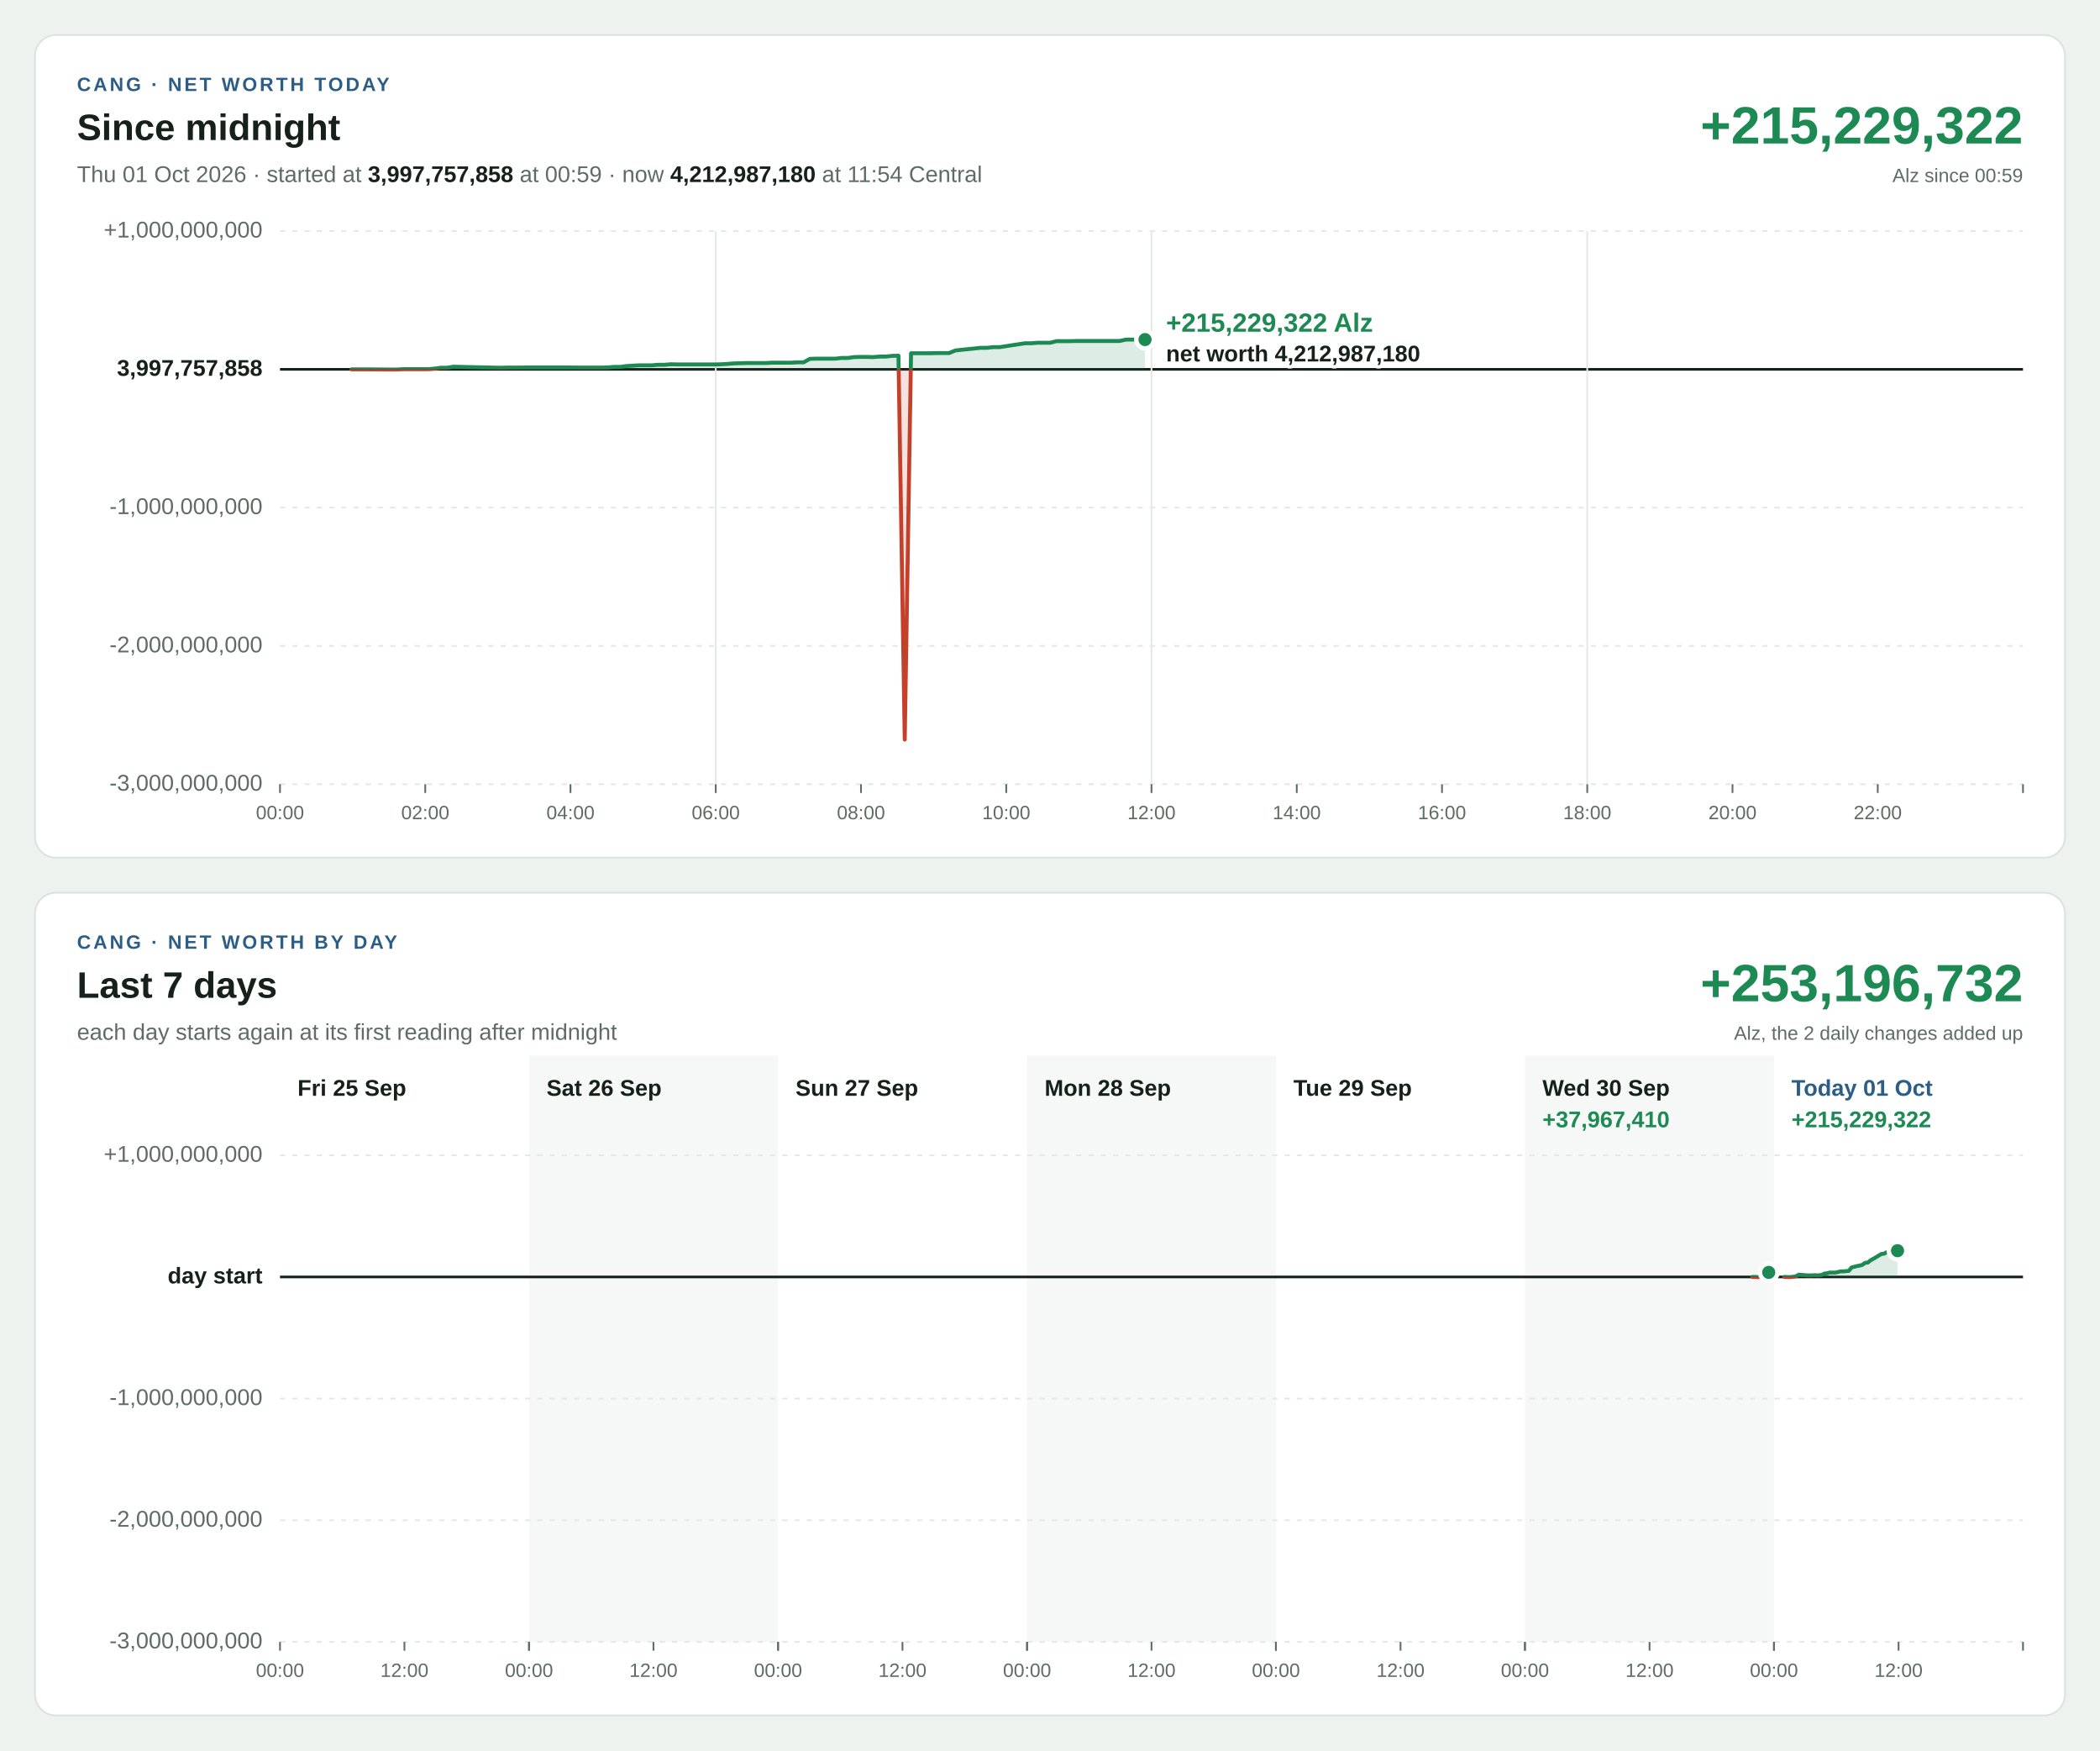
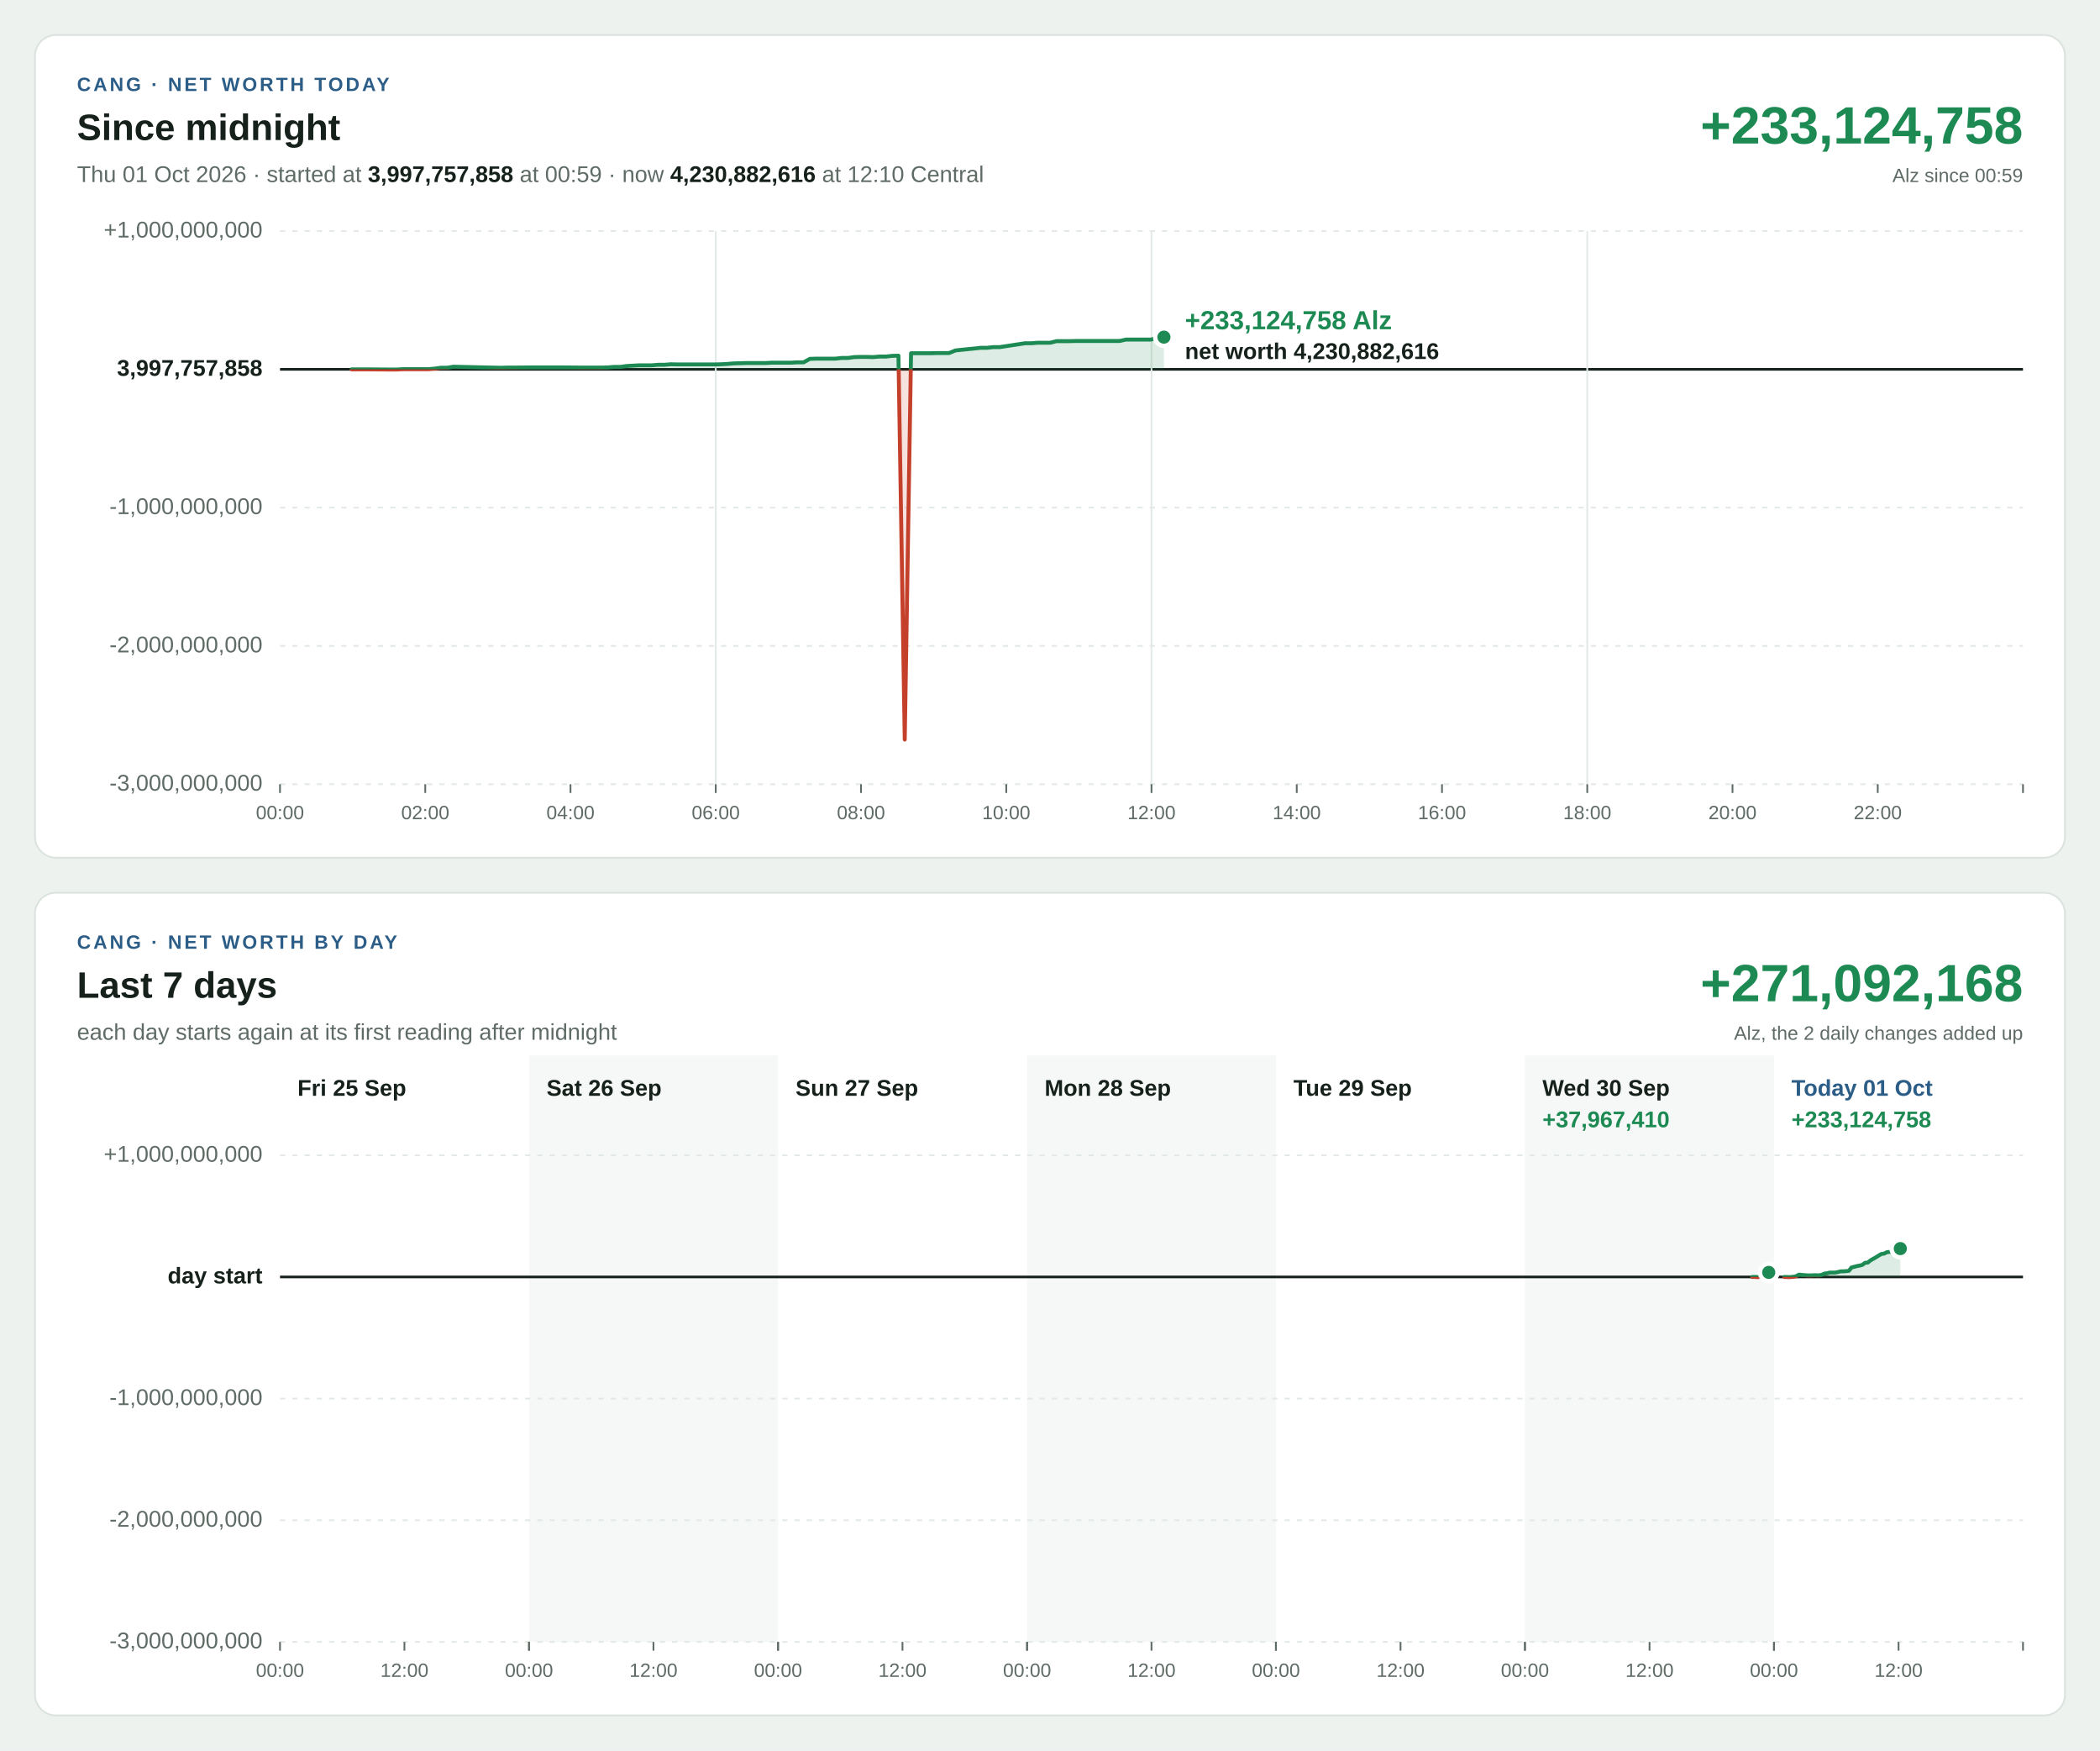
<svg xmlns="http://www.w3.org/2000/svg" width="1200" height="1000" viewBox="0 0 1200 1000" font-family="Segoe UI, Helvetica Neue, Arial, sans-serif" font-size="13" style="font-variant-numeric: tabular-nums">
  <rect width="1200" height="1000" fill="#eef2ef" />
  <g transform="translate(20,20)">
    <rect width="1160" height="470" rx="12" fill="#ffffff" stroke="#dbe3de" />
    <text x="24" y="32" font-size="11" font-weight="700" letter-spacing="1.4" fill="#2b5d87">CANG · NET WORTH TODAY</text>
    <text x="24" y="60" font-size="21" font-weight="700" fill="#16211b">Since midnight</text>
-     <text x="24" y="84" fill="#5f6b65">Thu 01 Oct 2026 · started at <tspan font-weight="700" fill="#16211b">3,997,757,858</tspan> at 00:59 · now <tspan font-weight="700" fill="#16211b">4,212,987,180</tspan> at 11:54 Central</text>
-     <text x="1136" y="62" font-size="30" font-weight="700" text-anchor="end" fill="#1d8a53">+215,229,322</text>
+     <text x="24" y="84" fill="#5f6b65">Thu 01 Oct 2026 · started at <tspan font-weight="700" fill="#16211b">3,997,757,858</tspan> at 00:59 · now <tspan font-weight="700" fill="#16211b">4,230,882,616</tspan> at 12:10 Central</text>
+     <text x="1136" y="62" font-size="30" font-weight="700" text-anchor="end" fill="#1d8a53">+233,124,758</text>
    <text x="1136" y="84" font-size="11" text-anchor="end" fill="#5f6b65">Alz since 00:59</text>
    <line x1="140" x2="1136" y1="428.0" y2="428.0" stroke="#e3e9e5" stroke-width="1" stroke-dasharray="3 4" />
    <text x="130" y="428.0" text-anchor="end" dominant-baseline="middle" font-weight="400" fill="#5f6b65">-3,000,000,000</text>
    <line x1="140" x2="1136" y1="349.0" y2="349.0" stroke="#e3e9e5" stroke-width="1" stroke-dasharray="3 4" />
    <text x="130" y="349.0" text-anchor="end" dominant-baseline="middle" font-weight="400" fill="#5f6b65">-2,000,000,000</text>
    <line x1="140" x2="1136" y1="270.0" y2="270.0" stroke="#e3e9e5" stroke-width="1" stroke-dasharray="3 4" />
    <text x="130" y="270.0" text-anchor="end" dominant-baseline="middle" font-weight="400" fill="#5f6b65">-1,000,000,000</text>
    <line x1="140" x2="1136" y1="191.0" y2="191.0" stroke="#16211b" stroke-width="1.5" />
    <text x="130" y="191.0" text-anchor="end" dominant-baseline="middle" font-weight="700" fill="#16211b">3,997,757,858</text>
    <line x1="140" x2="1136" y1="112.0" y2="112.0" stroke="#e3e9e5" stroke-width="1" stroke-dasharray="3 4" />
    <text x="130" y="112.0" text-anchor="end" dominant-baseline="middle" font-weight="400" fill="#5f6b65">+1,000,000,000</text>
    <line x1="140.0" x2="140.0" y1="428" y2="433" stroke="#5f6b65" stroke-width="1" />
    <text x="140.0" y="448" font-size="11" text-anchor="middle" fill="#5f6b65">00:00</text>
    <line x1="223.0" x2="223.0" y1="428" y2="433" stroke="#5f6b65" stroke-width="1" />
    <text x="223.0" y="448" font-size="11" text-anchor="middle" fill="#5f6b65">02:00</text>
    <line x1="306.0" x2="306.0" y1="428" y2="433" stroke="#5f6b65" stroke-width="1" />
    <text x="306.0" y="448" font-size="11" text-anchor="middle" fill="#5f6b65">04:00</text>
    <line x1="389.0" x2="389.0" y1="112" y2="428" stroke="#e3e9e5" stroke-width="1" />
    <line x1="389.0" x2="389.0" y1="428" y2="433" stroke="#5f6b65" stroke-width="1" />
    <text x="389.0" y="448" font-size="11" text-anchor="middle" fill="#5f6b65">06:00</text>
    <line x1="472.0" x2="472.0" y1="428" y2="433" stroke="#5f6b65" stroke-width="1" />
    <text x="472.0" y="448" font-size="11" text-anchor="middle" fill="#5f6b65">08:00</text>
    <line x1="555.0" x2="555.0" y1="428" y2="433" stroke="#5f6b65" stroke-width="1" />
    <text x="555.0" y="448" font-size="11" text-anchor="middle" fill="#5f6b65">10:00</text>
    <line x1="638.0" x2="638.0" y1="112" y2="428" stroke="#e3e9e5" stroke-width="1" />
    <line x1="638.0" x2="638.0" y1="428" y2="433" stroke="#5f6b65" stroke-width="1" />
    <text x="638.0" y="448" font-size="11" text-anchor="middle" fill="#5f6b65">12:00</text>
    <line x1="721.0" x2="721.0" y1="428" y2="433" stroke="#5f6b65" stroke-width="1" />
    <text x="721.0" y="448" font-size="11" text-anchor="middle" fill="#5f6b65">14:00</text>
    <line x1="804.0" x2="804.0" y1="428" y2="433" stroke="#5f6b65" stroke-width="1" />
    <text x="804.0" y="448" font-size="11" text-anchor="middle" fill="#5f6b65">16:00</text>
    <line x1="887.0" x2="887.0" y1="112" y2="428" stroke="#e3e9e5" stroke-width="1" />
    <line x1="887.0" x2="887.0" y1="428" y2="433" stroke="#5f6b65" stroke-width="1" />
    <text x="887.0" y="448" font-size="11" text-anchor="middle" fill="#5f6b65">18:00</text>
    <line x1="970.0" x2="970.0" y1="428" y2="433" stroke="#5f6b65" stroke-width="1" />
    <text x="970.0" y="448" font-size="11" text-anchor="middle" fill="#5f6b65">20:00</text>
    <line x1="1053.0" x2="1053.0" y1="428" y2="433" stroke="#5f6b65" stroke-width="1" />
    <text x="1053.0" y="448" font-size="11" text-anchor="middle" fill="#5f6b65">22:00</text>
    <line x1="1136.0" x2="1136.0" y1="428" y2="433" stroke="#5f6b65" stroke-width="1" />
    <defs>
-       <path id="shape-today" d="M180.9 191.0L180.9 191.0L184.6 191.0L188.2 191.0L202.9 191.1L206.6 191.1L210.2 190.9L217.3 190.9L220.9 190.9L224.6 190.9L228.2 190.6L231.8 190.1L235.4 190.1L239.1 189.5L265.9 190.1L269.5 190.0L273.1 190.0L283.9 189.9L287.5 189.9L291.2 189.9L294.8 189.9L298.4 189.9L302.0 189.9L312.9 190.0L316.5 190.0L320.1 190.0L323.7 190.0L327.3 189.9L330.9 189.6L334.5 189.6L338.1 189.1L341.7 188.9L345.3 188.7L348.9 188.7L352.5 188.7L356.1 188.4L359.7 188.4L363.3 188.1L367.0 188.2L370.5 188.2L374.1 188.2L377.8 188.2L381.4 188.2L385.0 188.2L388.6 188.2L392.2 188.1L395.8 187.9L399.4 187.6L403.0 187.5L406.6 187.4L410.3 187.4L413.9 187.4L417.5 187.4L421.1 187.2L424.7 187.2L428.4 187.2L432.0 187.2L435.6 187.0L439.2 187.0L442.8 185.0L446.4 184.9L450.0 184.9L453.6 184.9L457.3 184.9L460.9 184.5L464.5 184.5L468.1 184.0L471.7 183.9L475.3 183.9L478.9 184.0L482.6 183.7L486.2 183.7L489.8 183.3L493.4 183.2L497.0 402.5L500.6 181.8L504.3 181.8L507.9 181.8L511.5 181.8L515.1 181.7L518.7 181.7L522.3 181.7L526.0 180.2L540.4 178.7L544.0 178.7L547.6 178.3L551.3 178.3L565.7 176.1L569.3 176.1L572.9 175.8L576.6 175.8L580.1 175.8L583.7 174.9L587.4 174.9L591.0 174.9L594.6 174.8L598.2 174.8L601.8 174.8L605.4 174.8L609.0 174.8L612.6 174.8L616.2 174.8L619.8 174.8L623.4 174.0L627.1 174.0L630.7 174.0L634.3 174.0L634.3 191.0Z" />
-       <path id="line-today" d="M180.9 191.0L184.6 191.0L188.2 191.0L202.9 191.1L206.6 191.1L210.2 190.9L217.3 190.9L220.9 190.9L224.6 190.9L228.2 190.6L231.8 190.1L235.4 190.1L239.1 189.5L265.9 190.1L269.5 190.0L273.1 190.0L283.9 189.9L287.5 189.9L291.2 189.9L294.8 189.9L298.4 189.9L302.0 189.9L312.9 190.0L316.5 190.0L320.1 190.0L323.7 190.0L327.3 189.9L330.9 189.6L334.5 189.6L338.1 189.1L341.7 188.9L345.3 188.7L348.9 188.7L352.5 188.7L356.1 188.4L359.7 188.4L363.3 188.1L367.0 188.2L370.5 188.2L374.1 188.2L377.8 188.2L381.4 188.2L385.0 188.2L388.6 188.2L392.2 188.1L395.8 187.9L399.4 187.6L403.0 187.5L406.6 187.4L410.3 187.4L413.9 187.4L417.5 187.4L421.1 187.2L424.7 187.2L428.4 187.2L432.0 187.2L435.6 187.0L439.2 187.0L442.8 185.0L446.4 184.9L450.0 184.9L453.6 184.9L457.3 184.9L460.9 184.5L464.5 184.5L468.1 184.0L471.7 183.9L475.3 183.9L478.9 184.0L482.6 183.7L486.2 183.7L489.8 183.3L493.4 183.2L497.0 402.5L500.6 181.8L504.3 181.8L507.9 181.8L511.5 181.8L515.1 181.7L518.7 181.7L522.3 181.7L526.0 180.2L540.4 178.7L544.0 178.7L547.6 178.3L551.3 178.3L565.7 176.1L569.3 176.1L572.9 175.8L576.6 175.8L580.1 175.8L583.7 174.9L587.4 174.9L591.0 174.9L594.6 174.8L598.2 174.8L601.8 174.8L605.4 174.8L609.0 174.8L612.6 174.8L616.2 174.8L619.8 174.8L623.4 174.0L627.1 174.0L630.7 174.0L634.3 174.0" />
+       <path id="shape-today" d="M180.9 191.0L180.9 191.0L184.6 191.0L188.2 191.0L202.9 191.1L206.6 191.1L210.2 190.9L217.3 190.9L220.9 190.9L224.6 190.9L228.2 190.6L231.8 190.1L235.4 190.1L239.1 189.5L265.9 190.1L269.5 190.0L273.1 190.0L283.9 189.9L287.5 189.9L291.2 189.9L294.8 189.9L298.4 189.9L302.0 189.9L312.9 190.0L316.5 190.0L320.1 190.0L323.7 190.0L327.3 189.9L330.9 189.6L334.5 189.6L338.1 189.1L341.7 188.9L345.3 188.7L348.9 188.7L352.5 188.7L356.1 188.4L359.7 188.4L363.3 188.1L367.0 188.2L370.5 188.2L374.1 188.2L377.8 188.2L381.4 188.2L385.0 188.2L388.6 188.2L392.2 188.1L395.8 187.9L399.4 187.6L403.0 187.5L406.6 187.4L410.3 187.4L413.9 187.4L417.5 187.4L421.1 187.2L424.7 187.2L428.4 187.2L432.0 187.2L435.6 187.0L439.2 187.0L442.8 185.0L446.4 184.9L450.0 184.9L453.6 184.9L457.3 184.9L460.9 184.5L464.5 184.5L468.1 184.0L471.7 183.9L475.3 183.9L478.9 184.0L482.6 183.7L486.2 183.7L489.8 183.3L493.4 183.2L497.0 402.5L500.6 181.8L504.3 181.8L507.9 181.8L511.5 181.8L515.1 181.7L518.7 181.7L522.3 181.7L526.0 180.2L540.4 178.7L544.0 178.7L547.6 178.3L551.3 178.3L565.7 176.1L569.3 176.1L572.9 175.8L576.6 175.8L580.1 175.8L583.7 174.9L587.4 174.9L591.0 174.9L594.6 174.8L598.2 174.8L601.8 174.8L605.4 174.8L609.0 174.8L612.6 174.8L616.2 174.8L619.8 174.8L623.4 174.0L627.1 174.0L630.7 174.0L634.3 174.0L637.9 174.0L641.5 172.6L645.1 172.6L645.1 191.0Z" />
+       <path id="line-today" d="M180.9 191.0L184.6 191.0L188.2 191.0L202.9 191.1L206.6 191.1L210.2 190.9L217.3 190.9L220.9 190.9L224.6 190.9L228.2 190.6L231.8 190.1L235.4 190.1L239.1 189.5L265.9 190.1L269.5 190.0L273.1 190.0L283.9 189.9L287.5 189.9L291.2 189.9L294.8 189.9L298.4 189.9L302.0 189.9L312.9 190.0L316.5 190.0L320.1 190.0L323.7 190.0L327.3 189.9L330.9 189.6L334.5 189.6L338.1 189.1L341.7 188.9L345.3 188.7L348.9 188.7L352.5 188.7L356.1 188.4L359.7 188.4L363.3 188.1L367.0 188.2L370.5 188.2L374.1 188.2L377.8 188.2L381.4 188.2L385.0 188.2L388.6 188.2L392.2 188.1L395.8 187.9L399.4 187.6L403.0 187.5L406.6 187.4L410.3 187.4L413.9 187.4L417.5 187.4L421.1 187.2L424.7 187.2L428.4 187.2L432.0 187.2L435.6 187.0L439.2 187.0L442.8 185.0L446.4 184.9L450.0 184.9L453.6 184.9L457.3 184.9L460.9 184.5L464.5 184.5L468.1 184.0L471.7 183.9L475.3 183.9L478.9 184.0L482.6 183.7L486.2 183.7L489.8 183.3L493.4 183.2L497.0 402.5L500.6 181.8L504.3 181.8L507.9 181.8L511.5 181.8L515.1 181.7L518.7 181.7L522.3 181.7L526.0 180.2L540.4 178.7L544.0 178.7L547.6 178.3L551.3 178.3L565.7 176.1L569.3 176.1L572.9 175.8L576.6 175.8L580.1 175.8L583.7 174.9L587.4 174.9L591.0 174.9L594.6 174.8L598.2 174.8L601.8 174.8L605.4 174.8L609.0 174.8L612.6 174.8L616.2 174.8L619.8 174.8L623.4 174.0L627.1 174.0L630.7 174.0L634.3 174.0L637.9 174.0L641.5 172.6L645.1 172.6" />
      <clipPath id="up-today">
        <rect x="140" y="112" width="996" height="79.0" />
      </clipPath>
      <clipPath id="down-today">
        <rect x="140" y="191.0" width="996" height="237.0" />
      </clipPath>
    </defs>
    <use href="#shape-today" fill="#1d8a53" fill-opacity="0.15" clip-path="url(#up-today)" />
    <use href="#line-today" fill="none" stroke="#1d8a53" stroke-width="2.25" stroke-linejoin="round" stroke-linecap="round" clip-path="url(#up-today)" />
    <use href="#shape-today" fill="#c4402b" fill-opacity="0.15" clip-path="url(#down-today)" />
    <use href="#line-today" fill="none" stroke="#c4402b" stroke-width="2.25" stroke-linejoin="round" stroke-linecap="round" clip-path="url(#down-today)" />
-     <circle cx="634.3" cy="174.0" r="5" fill="#1d8a53" stroke="#ffffff" stroke-width="2.5" />
-     <text x="646.3" y="169.5" text-anchor="start" font-size="15" font-weight="700" fill="#1d8a53" stroke="#ffffff" stroke-width="4" stroke-linejoin="round" paint-order="stroke">+215,229,322 Alz</text>
-     <text x="646.3" y="186.5" text-anchor="start" font-size="13" font-weight="600" fill="#16211b" stroke="#ffffff" stroke-width="4" stroke-linejoin="round" paint-order="stroke">net worth 4,212,987,180</text>
+     <circle cx="645.1" cy="172.6" r="5" fill="#1d8a53" stroke="#ffffff" stroke-width="2.5" />
+     <text x="657.1" y="168.1" text-anchor="start" font-size="15" font-weight="700" fill="#1d8a53" stroke="#ffffff" stroke-width="4" stroke-linejoin="round" paint-order="stroke">+233,124,758 Alz</text>
+     <text x="657.1" y="185.1" text-anchor="start" font-size="13" font-weight="600" fill="#16211b" stroke="#ffffff" stroke-width="4" stroke-linejoin="round" paint-order="stroke">net worth 4,230,882,616</text>
  </g>
  <g transform="translate(20,510)">
    <rect width="1160" height="470" rx="12" fill="#ffffff" stroke="#dbe3de" />
    <text x="24" y="32" font-size="11" font-weight="700" letter-spacing="1.4" fill="#2b5d87">CANG · NET WORTH BY DAY</text>
    <text x="24" y="60" font-size="21" font-weight="700" fill="#16211b">Last 7 days</text>
    <text x="24" y="84" fill="#5f6b65">each day starts again at its first reading after midnight</text>
-     <text x="1136" y="62" font-size="30" font-weight="700" text-anchor="end" fill="#1d8a53">+253,196,732</text>
+     <text x="1136" y="62" font-size="30" font-weight="700" text-anchor="end" fill="#1d8a53">+271,092,168</text>
    <text x="1136" y="84" font-size="11" text-anchor="end" fill="#5f6b65">Alz, the 2 daily changes added up</text>
    <rect x="282.3" y="93" width="142.3" height="335" fill="#f5f8f6" />
    <rect x="566.9" y="93" width="142.3" height="335" fill="#f5f8f6" />
    <rect x="851.4" y="93" width="142.3" height="335" fill="#f5f8f6" />
    <line x1="140" x2="1136" y1="428.0" y2="428.0" stroke="#e3e9e5" stroke-width="1" stroke-dasharray="3 4" />
    <text x="130" y="428.0" text-anchor="end" dominant-baseline="middle" font-weight="400" fill="#5f6b65">-3,000,000,000</text>
    <line x1="140" x2="1136" y1="358.5" y2="358.5" stroke="#e3e9e5" stroke-width="1" stroke-dasharray="3 4" />
    <text x="130" y="358.5" text-anchor="end" dominant-baseline="middle" font-weight="400" fill="#5f6b65">-2,000,000,000</text>
    <line x1="140" x2="1136" y1="289.0" y2="289.0" stroke="#e3e9e5" stroke-width="1" stroke-dasharray="3 4" />
    <text x="130" y="289.0" text-anchor="end" dominant-baseline="middle" font-weight="400" fill="#5f6b65">-1,000,000,000</text>
    <line x1="140" x2="1136" y1="219.5" y2="219.5" stroke="#16211b" stroke-width="1.5" />
    <text x="130" y="219.5" text-anchor="end" dominant-baseline="middle" font-weight="700" fill="#16211b">day start</text>
    <line x1="140" x2="1136" y1="150.0" y2="150.0" stroke="#e3e9e5" stroke-width="1" stroke-dasharray="3 4" />
    <text x="130" y="150.0" text-anchor="end" dominant-baseline="middle" font-weight="400" fill="#5f6b65">+1,000,000,000</text>
    <text x="150.0" y="116" font-weight="700" fill="#16211b">Fri 25 Sep</text>
    <line x1="140.0" x2="140.0" y1="428" y2="433" stroke="#5f6b65" stroke-width="1" />
    <text x="140.0" y="448" font-size="11" text-anchor="middle" fill="#5f6b65">00:00</text>
    <line x1="211.1" x2="211.1" y1="428" y2="433" stroke="#5f6b65" stroke-width="1" />
    <text x="211.1" y="448" font-size="11" text-anchor="middle" fill="#5f6b65">12:00</text>
    <line x1="282.3" x2="282.3" y1="428" y2="433" stroke="#5f6b65" stroke-width="1" />
    <text x="292.3" y="116" font-weight="700" fill="#16211b">Sat 26 Sep</text>
    <line x1="282.3" x2="282.3" y1="428" y2="433" stroke="#5f6b65" stroke-width="1" />
    <text x="282.3" y="448" font-size="11" text-anchor="middle" fill="#5f6b65">00:00</text>
    <line x1="353.4" x2="353.4" y1="428" y2="433" stroke="#5f6b65" stroke-width="1" />
    <text x="353.4" y="448" font-size="11" text-anchor="middle" fill="#5f6b65">12:00</text>
    <line x1="424.6" x2="424.6" y1="428" y2="433" stroke="#5f6b65" stroke-width="1" />
    <text x="434.6" y="116" font-weight="700" fill="#16211b">Sun 27 Sep</text>
    <line x1="424.6" x2="424.6" y1="428" y2="433" stroke="#5f6b65" stroke-width="1" />
    <text x="424.6" y="448" font-size="11" text-anchor="middle" fill="#5f6b65">00:00</text>
    <line x1="495.7" x2="495.7" y1="428" y2="433" stroke="#5f6b65" stroke-width="1" />
    <text x="495.7" y="448" font-size="11" text-anchor="middle" fill="#5f6b65">12:00</text>
    <line x1="566.9" x2="566.9" y1="428" y2="433" stroke="#5f6b65" stroke-width="1" />
    <text x="576.9" y="116" font-weight="700" fill="#16211b">Mon 28 Sep</text>
    <line x1="566.9" x2="566.9" y1="428" y2="433" stroke="#5f6b65" stroke-width="1" />
    <text x="566.9" y="448" font-size="11" text-anchor="middle" fill="#5f6b65">00:00</text>
    <line x1="638.0" x2="638.0" y1="428" y2="433" stroke="#5f6b65" stroke-width="1" />
    <text x="638.0" y="448" font-size="11" text-anchor="middle" fill="#5f6b65">12:00</text>
    <line x1="709.1" x2="709.1" y1="428" y2="433" stroke="#5f6b65" stroke-width="1" />
    <text x="719.1" y="116" font-weight="700" fill="#16211b">Tue 29 Sep</text>
    <line x1="709.1" x2="709.1" y1="428" y2="433" stroke="#5f6b65" stroke-width="1" />
    <text x="709.1" y="448" font-size="11" text-anchor="middle" fill="#5f6b65">00:00</text>
    <line x1="780.3" x2="780.3" y1="428" y2="433" stroke="#5f6b65" stroke-width="1" />
    <text x="780.3" y="448" font-size="11" text-anchor="middle" fill="#5f6b65">12:00</text>
    <line x1="851.4" x2="851.4" y1="428" y2="433" stroke="#5f6b65" stroke-width="1" />
    <text x="861.4" y="116" font-weight="700" fill="#16211b">Wed 30 Sep</text>
    <line x1="851.4" x2="851.4" y1="428" y2="433" stroke="#5f6b65" stroke-width="1" />
    <text x="851.4" y="448" font-size="11" text-anchor="middle" fill="#5f6b65">00:00</text>
    <line x1="922.6" x2="922.6" y1="428" y2="433" stroke="#5f6b65" stroke-width="1" />
    <text x="922.6" y="448" font-size="11" text-anchor="middle" fill="#5f6b65">12:00</text>
    <line x1="993.7" x2="993.7" y1="428" y2="433" stroke="#5f6b65" stroke-width="1" />
    <text x="861.4" y="134" font-weight="700" fill="#1d8a53">+37,967,410</text>
    <defs>
      <path id="shape-day5" d="M981.3 219.5L981.3 219.5L982.9 219.5L984.4 219.6L986.0 219.4L987.5 219.4L989.1 218.4L990.7 216.9L990.7 219.5Z" />
      <path id="line-day5" d="M981.3 219.5L982.9 219.5L984.4 219.6L986.0 219.4L987.5 219.4L989.1 218.4L990.7 216.9" />
      <clipPath id="up-day5">
        <rect x="140" y="150" width="996" height="69.5" />
      </clipPath>
      <clipPath id="down-day5">
        <rect x="140" y="219.5" width="996" height="208.5" />
      </clipPath>
    </defs>
    <use href="#shape-day5" fill="#1d8a53" fill-opacity="0.15" clip-path="url(#up-day5)" />
    <use href="#line-day5" fill="none" stroke="#1d8a53" stroke-width="2.25" stroke-linejoin="round" stroke-linecap="round" clip-path="url(#up-day5)" />
    <use href="#shape-day5" fill="#c4402b" fill-opacity="0.15" clip-path="url(#down-day5)" />
    <use href="#line-day5" fill="none" stroke="#c4402b" stroke-width="2.25" stroke-linejoin="round" stroke-linecap="round" clip-path="url(#down-day5)" />
    <circle cx="990.7" cy="216.9" r="5" fill="#1d8a53" stroke="#ffffff" stroke-width="2.5" />
    <text x="1003.7" y="116" font-weight="700" fill="#2b5d87">Today 01 Oct</text>
    <line x1="993.7" x2="993.7" y1="428" y2="433" stroke="#5f6b65" stroke-width="1" />
    <text x="993.7" y="448" font-size="11" text-anchor="middle" fill="#5f6b65">00:00</text>
    <line x1="1064.9" x2="1064.9" y1="428" y2="433" stroke="#5f6b65" stroke-width="1" />
    <text x="1064.9" y="448" font-size="11" text-anchor="middle" fill="#5f6b65">12:00</text>
    <line x1="1136.0" x2="1136.0" y1="428" y2="433" stroke="#5f6b65" stroke-width="1" />
-     <text x="1003.7" y="134" font-weight="700" fill="#1d8a53">+215,229,322</text>
+     <text x="1003.7" y="134" font-weight="700" fill="#1d8a53">+233,124,758</text>
    <defs>
-       <path id="shape-day6" d="M999.6 219.5L999.6 219.5L1002.7 219.6L1004.8 219.4L1006.3 219.1L1007.9 218.2L1012.7 218.6L1015.3 218.6L1016.9 218.5L1019.4 218.6L1021.0 218.3L1022.5 217.6L1024.1 217.4L1025.6 217.0L1027.2 217.0L1028.7 217.0L1030.3 216.7L1031.8 216.3L1033.4 216.3L1034.9 216.2L1036.5 216.0L1038.0 214.1L1039.6 213.7L1041.1 213.3L1042.7 213.0L1044.2 212.6L1045.8 211.4L1047.3 211.3L1048.9 210.0L1051.9 208.3L1055.0 206.4L1056.6 206.2L1058.1 205.4L1059.7 205.2L1061.2 205.2L1062.8 204.5L1064.3 204.5L1064.3 219.5Z" />
-       <path id="line-day6" d="M999.6 219.5L1002.7 219.6L1004.8 219.4L1006.3 219.1L1007.9 218.2L1012.7 218.6L1015.3 218.6L1016.9 218.5L1019.4 218.6L1021.0 218.3L1022.5 217.6L1024.1 217.4L1025.6 217.0L1027.2 217.0L1028.7 217.0L1030.3 216.7L1031.8 216.3L1033.4 216.3L1034.9 216.2L1036.5 216.0L1038.0 214.1L1039.6 213.7L1041.1 213.3L1042.7 213.0L1044.2 212.6L1045.8 211.4L1047.3 211.3L1048.9 210.0L1051.9 208.3L1055.0 206.4L1056.6 206.2L1058.1 205.4L1059.7 205.2L1061.2 205.2L1062.8 204.5L1064.3 204.5" />
+       <path id="shape-day6" d="M999.6 219.5L999.6 219.5L1002.7 219.6L1004.8 219.4L1006.3 219.1L1007.9 218.2L1012.7 218.6L1015.3 218.6L1016.9 218.5L1019.4 218.6L1021.0 218.3L1022.5 217.6L1024.1 217.4L1025.6 217.0L1027.2 217.0L1028.7 217.0L1030.3 216.7L1031.8 216.3L1033.4 216.3L1034.9 216.2L1036.5 216.0L1038.0 214.1L1039.6 213.7L1041.1 213.3L1042.7 213.0L1044.2 212.6L1045.8 211.4L1047.3 211.3L1048.9 210.0L1051.9 208.3L1055.0 206.4L1056.6 206.2L1058.1 205.4L1059.7 205.2L1061.2 205.2L1062.8 204.5L1064.3 204.5L1065.9 203.3L1065.9 219.5Z" />
+       <path id="line-day6" d="M999.6 219.5L1002.7 219.6L1004.8 219.4L1006.3 219.1L1007.9 218.2L1012.7 218.6L1015.3 218.6L1016.9 218.5L1019.4 218.6L1021.0 218.3L1022.5 217.6L1024.1 217.4L1025.6 217.0L1027.2 217.0L1028.7 217.0L1030.3 216.7L1031.8 216.3L1033.4 216.3L1034.9 216.2L1036.5 216.0L1038.0 214.1L1039.6 213.7L1041.1 213.3L1042.7 213.0L1044.2 212.6L1045.8 211.4L1047.3 211.3L1048.9 210.0L1051.9 208.3L1055.0 206.4L1056.6 206.2L1058.1 205.4L1059.7 205.2L1061.2 205.2L1062.8 204.5L1064.3 204.5L1065.9 203.3" />
      <clipPath id="up-day6">
        <rect x="140" y="150" width="996" height="69.5" />
      </clipPath>
      <clipPath id="down-day6">
        <rect x="140" y="219.5" width="996" height="208.5" />
      </clipPath>
    </defs>
    <use href="#shape-day6" fill="#1d8a53" fill-opacity="0.15" clip-path="url(#up-day6)" />
    <use href="#line-day6" fill="none" stroke="#1d8a53" stroke-width="2.25" stroke-linejoin="round" stroke-linecap="round" clip-path="url(#up-day6)" />
    <use href="#shape-day6" fill="#c4402b" fill-opacity="0.15" clip-path="url(#down-day6)" />
    <use href="#line-day6" fill="none" stroke="#c4402b" stroke-width="2.25" stroke-linejoin="round" stroke-linecap="round" clip-path="url(#down-day6)" />
-     <circle cx="1064.3" cy="204.5" r="5" fill="#1d8a53" stroke="#ffffff" stroke-width="2.5" />
+     <circle cx="1065.9" cy="203.3" r="5" fill="#1d8a53" stroke="#ffffff" stroke-width="2.5" />
  </g>
</svg>
